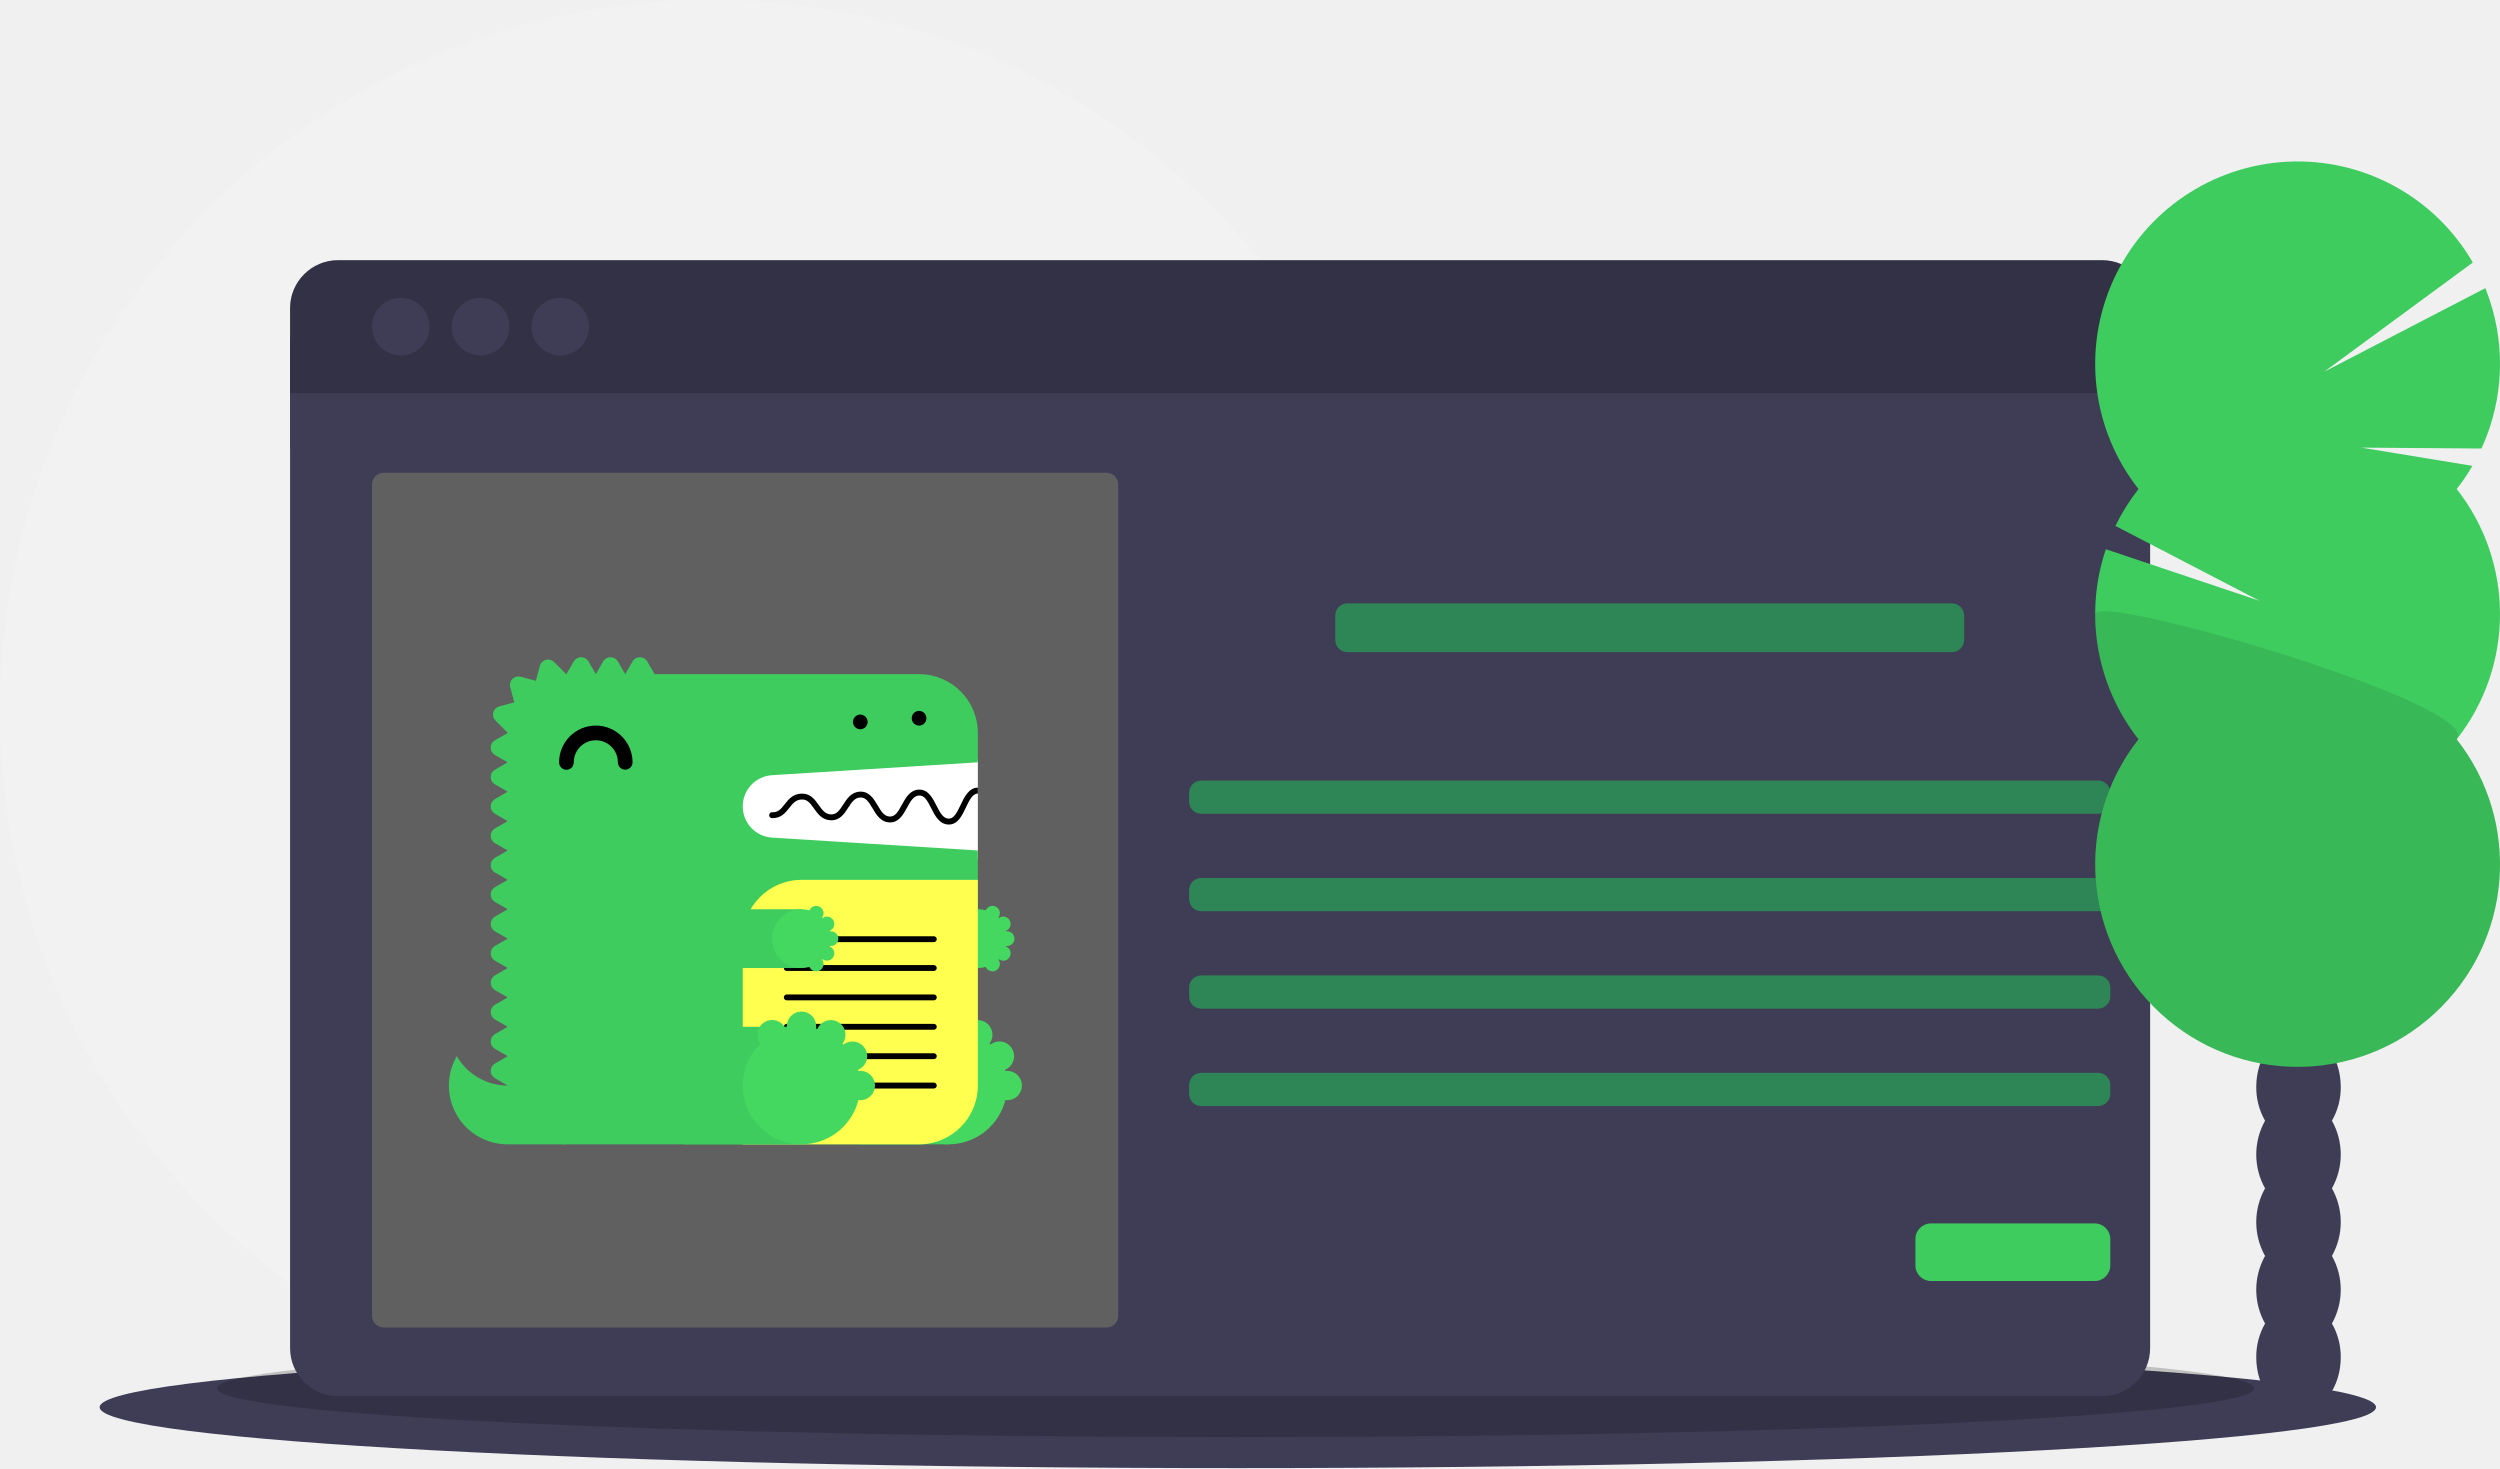
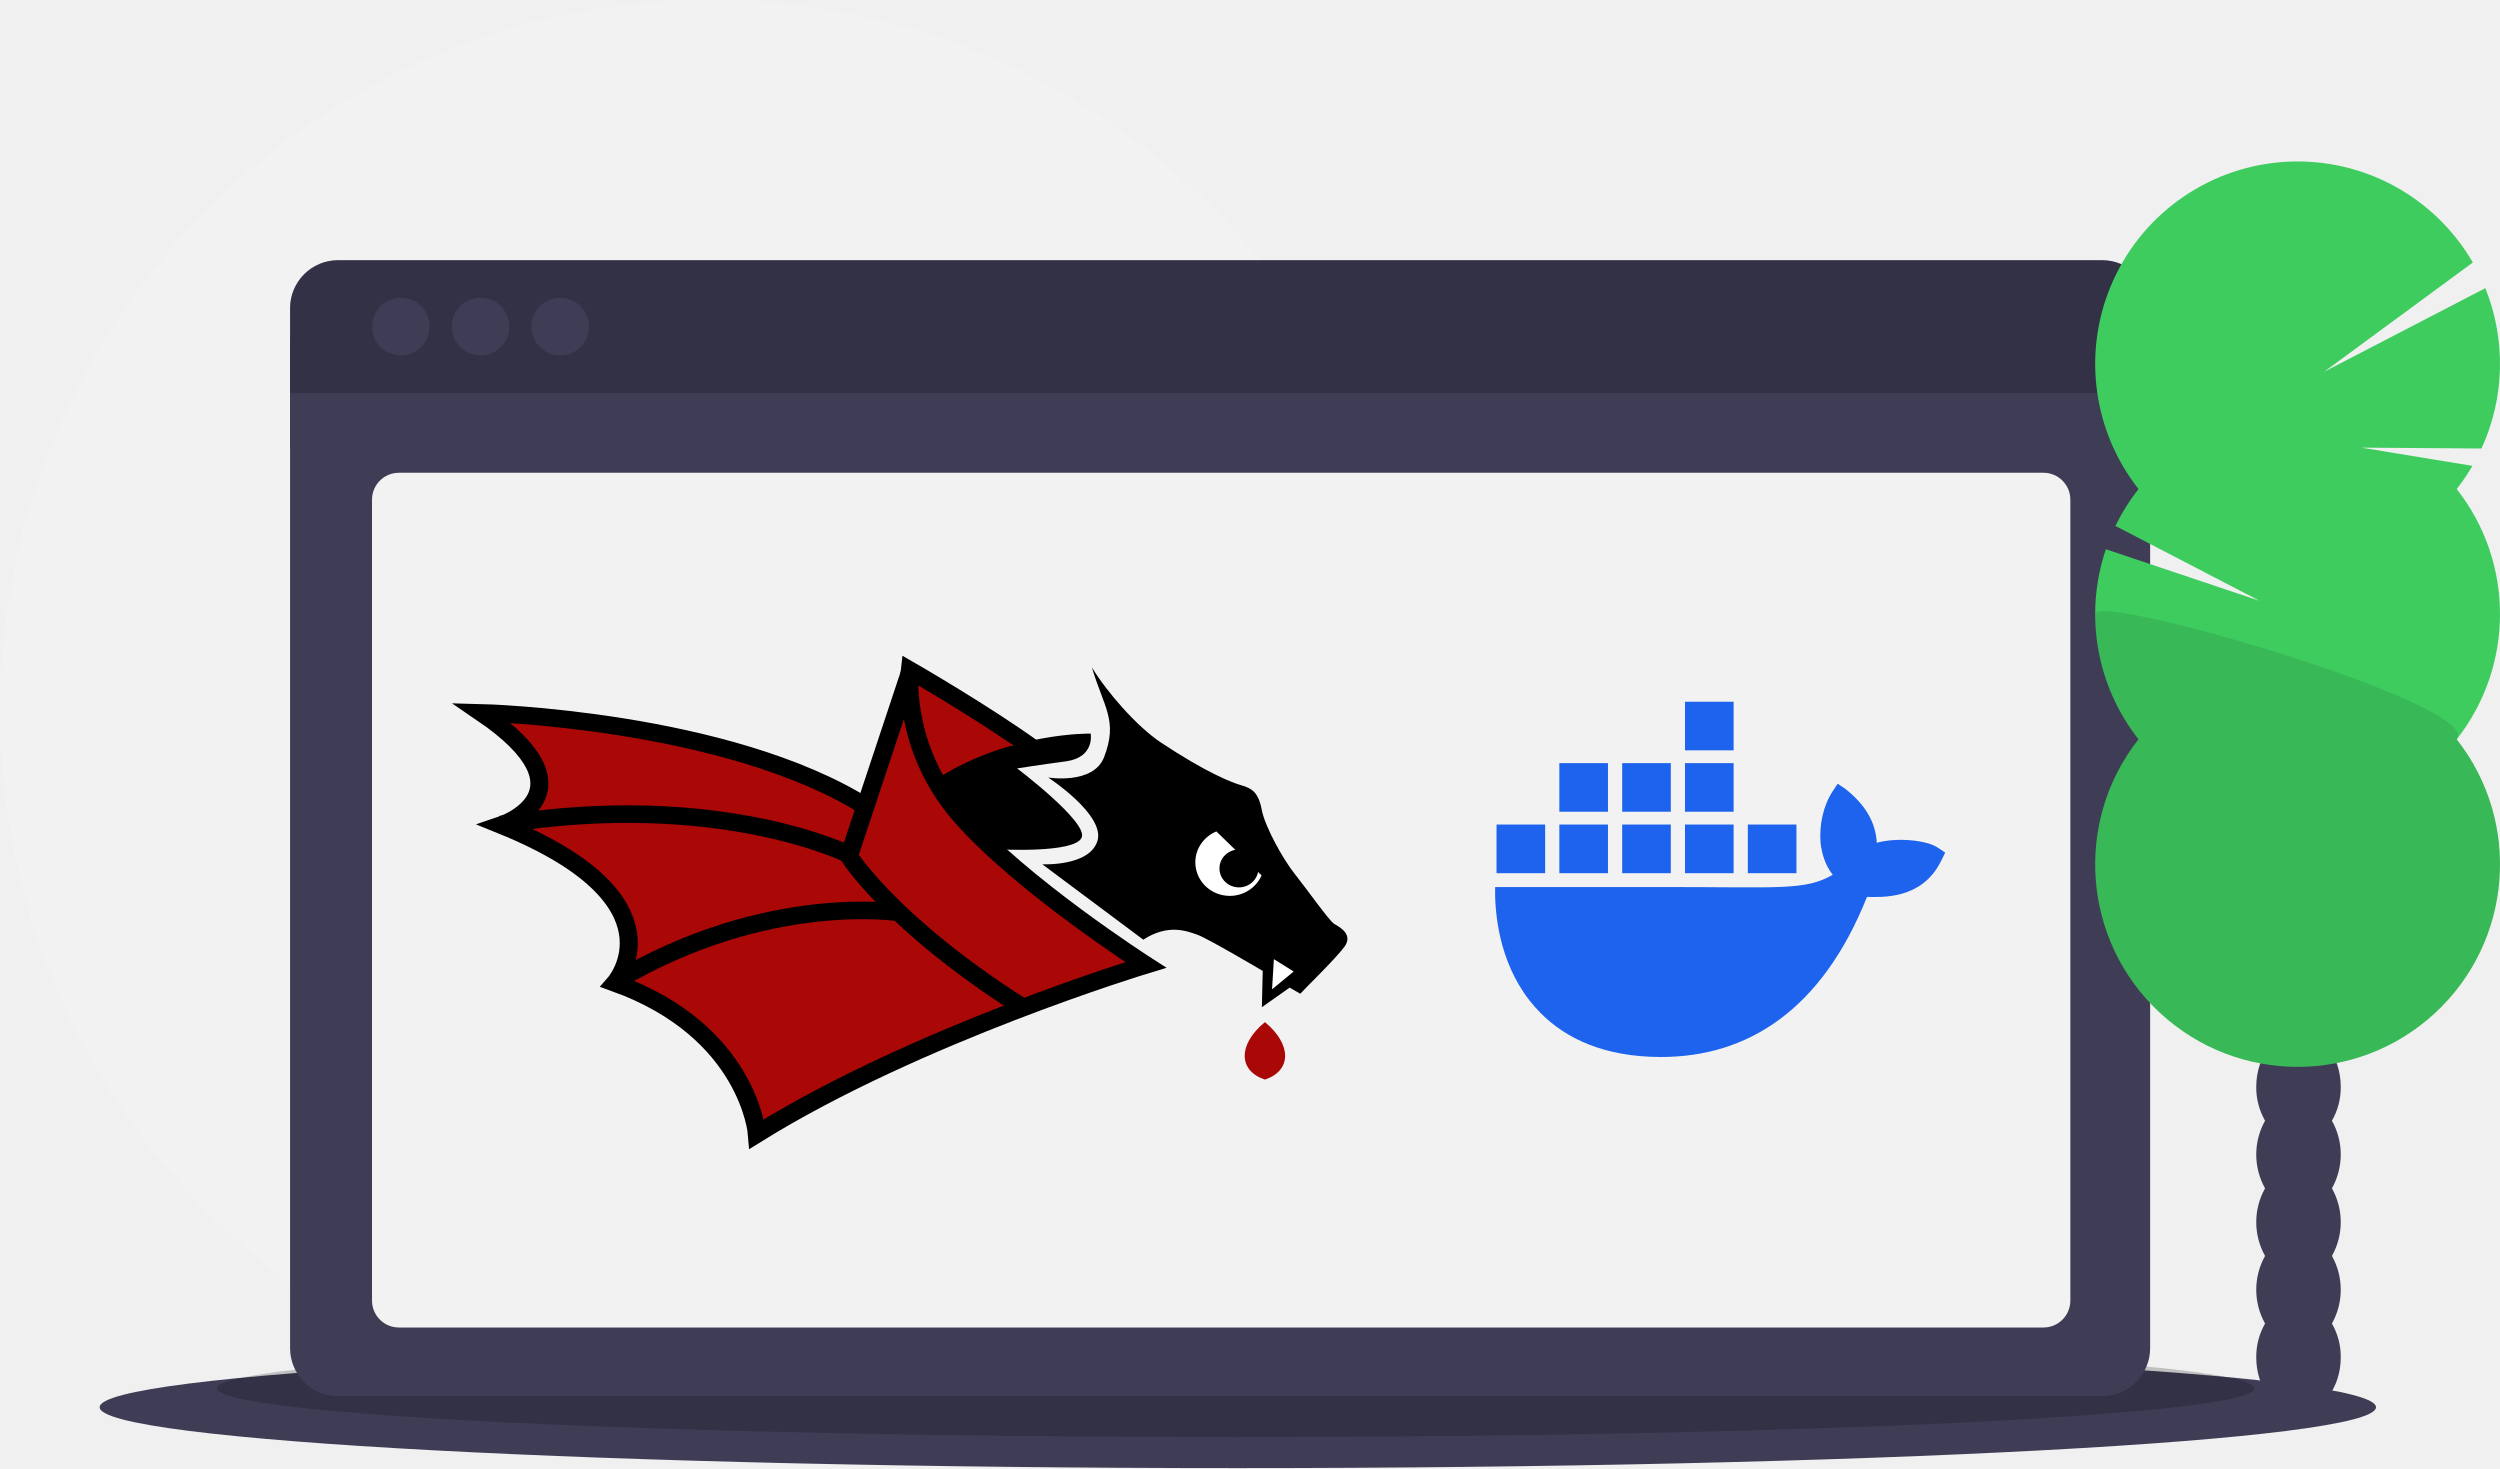
- <svg xmlns="http://www.w3.org/2000/svg" width="1129" height="663" viewBox="0 0 1129 663">
-   <circle cx="321" cy="321" r="321" fill="#f2f2f2" />
-   <ellipse cx="559" cy="635.5" rx="514" ry="27.5" fill="#3f3d56" />
-   <ellipse cx="558" cy="627" rx="460" ry="22" opacity="0.2" />
-   <rect x="131" y="152.5" width="840" height="50" fill="#3f3d56" />
-   <path d="M166.5,727.33A21.67,21.67,0,0,0,188.17,749H984.83A21.67,21.67,0,0,0,1006.5,727.33V296h-840Z" transform="translate(-35.5 -118.5)" fill="#3f3d56" />
-   <path d="M984.83,236H188.17A21.67,21.67,0,0,0,166.5,257.67V296h840V257.67A21.67,21.67,0,0,0,984.83,236Z" transform="translate(-35.5 -118.5)" fill="#3f3d56" />
-   <path d="M984.83,236H188.17A21.67,21.67,0,0,0,166.5,257.67V296h840V257.67A21.67,21.67,0,0,0,984.83,236Z" transform="translate(-35.5 -118.5)" opacity="0.2" />
-   <circle cx="181" cy="147.5" r="13" fill="#3f3d56" />
-   <circle cx="217" cy="147.5" r="13" fill="#3f3d56" />
-   <circle cx="253" cy="147.5" r="13" fill="#3f3d56" />
-   <rect x="168" y="213.5" width="337" height="386" rx="5.335" fill="#606060" />
-   <rect x="603" y="272.5" width="284" height="22" rx="5.476" fill="#2e8555" />
-   <rect x="537" y="352.5" width="416" height="15" rx="5.476" fill="#2e8555" />
-   <rect x="537" y="396.5" width="416" height="15" rx="5.476" fill="#2e8555" />
-   <rect x="537" y="440.5" width="416" height="15" rx="5.476" fill="#2e8555" />
-   <rect x="537" y="484.5" width="416" height="15" rx="5.476" fill="#2e8555" />
-   <rect x="865" y="552.5" width="88" height="26" rx="7.028" fill="#3ecc5f" />
-   <path d="M1088.603,624.616a30.114,30.114,0,0,0,3.983-15.266c0-13.797-8.544-24.981-19.083-24.981s-19.083,11.184-19.083,24.981a30.114,30.114,0,0,0,3.983,15.266,31.248,31.248,0,0,0,0,30.532,31.248,31.248,0,0,0,0,30.532,31.248,31.248,0,0,0,0,30.532,30.114,30.114,0,0,0-3.983,15.266c0,13.797,8.544,24.981,19.083,24.981s19.083-11.184,19.083-24.981a30.114,30.114,0,0,0-3.983-15.266,31.248,31.248,0,0,0,0-30.532,31.248,31.248,0,0,0,0-30.532,31.248,31.248,0,0,0,0-30.532Z" transform="translate(-35.5 -118.5)" fill="#3f3d56" />
-   <ellipse cx="1038.003" cy="460.318" rx="19.083" ry="24.981" fill="#3f3d56" />
-   <ellipse cx="1038.003" cy="429.786" rx="19.083" ry="24.981" fill="#3f3d56" />
-   <path d="M1144.939,339.345a91.611,91.611,0,0,0,7.107-10.461l-50.141-8.235,54.229.403a91.566,91.566,0,0,0,1.746-72.426l-72.754,37.741,67.097-49.321a91.413,91.413,0,1,0-150.971,102.298,91.458,91.458,0,0,0-10.425,16.669l65.087,33.814-69.4-23.292a91.46,91.46,0,0,0,14.738,85.837,91.406,91.406,0,1,0,143.689,0,91.418,91.418,0,0,0,0-113.029Z" transform="translate(-35.5 -118.5)" fill="#3ecc5f" fill-rule="evenodd" />
-   <path d="M981.688,395.859a91.013,91.013,0,0,0,19.561,56.514,91.406,91.406,0,1,0,143.689,0C1157.19,436.821,981.688,385.6,981.688,395.859Z" transform="translate(-35.5 -118.5)" opacity="0.1" />
-   <path d="M365.62,461.436H477.094v45.12H365.62Z" transform="translate(-35.5 -118.5)" fill="#fff" fill-rule="evenodd" />
-   <path d="M264.763,608.741a26.509,26.509,0,0,1-22.962-13.271,26.51,26.51,0,0,0,22.962,39.812H291.304V608.741Z" transform="translate(-35.5 -118.5)" fill="#3ecc5f" fill-rule="evenodd" />
-   <path d="M384.172,468.571l92.922-5.807V449.493a26.541,26.541,0,0,0-26.541-26.541H331.116l-3.318-5.746a3.83,3.83,0,0,0-6.635,0l-3.318,5.746-3.318-5.746a3.83,3.83,0,0,0-6.635,0l-3.318,5.746L301.257,417.205a3.83,3.83,0,0,0-6.635,0L291.304,422.951c-.029,0-.056.004-.086.004l-5.497-5.495a3.829,3.829,0,0,0-6.407,1.717l-1.817,6.773L270.607,424.103a3.83,3.83,0,0,0-4.691,4.693l1.845,6.891-6.771,1.814a3.832,3.832,0,0,0-1.72,6.41l5.497,5.497c0,.028-.004.056-.004.085l-5.746,3.318a3.83,3.83,0,0,0,0,6.635l5.746,3.318L259.016,466.081a3.83,3.83,0,0,0,0,6.635l5.746,3.318-5.746,3.318a3.83,3.83,0,0,0,0,6.635l5.746,3.318-5.746,3.318a3.83,3.83,0,0,0,0,6.635l5.746,3.318-5.746,3.318a3.83,3.83,0,0,0,0,6.635l5.746,3.318-5.746,3.318a3.83,3.83,0,0,0,0,6.635l5.746,3.318-5.746,3.318a3.83,3.83,0,0,0,0,6.635l5.746,3.318-5.746,3.318a3.83,3.83,0,0,0,0,6.635l5.746,3.318L259.016,558.976a3.83,3.83,0,0,0,0,6.635l5.746,3.318-5.746,3.318a3.83,3.83,0,0,0,0,6.635l5.746,3.318-5.746,3.318a3.83,3.83,0,0,0,0,6.635l5.746,3.318-5.746,3.318a3.83,3.83,0,0,0,0,6.635l5.746,3.318A26.541,26.541,0,0,0,291.304,635.283H450.553A26.541,26.541,0,0,0,477.094,608.741V502.575l-92.922-5.807a14.126,14.126,0,0,1,0-28.198" transform="translate(-35.5 -118.5)" fill="#3ecc5f" fill-rule="evenodd" />
-   <path d="M424.011,635.283h39.812V582.2H424.011Z" transform="translate(-35.5 -118.5)" fill="#3ecc5f" fill-rule="evenodd" />
-   <path d="M490.365,602.106a6.602,6.602,0,0,0-.848.085c-.05-.199-.098-.399-.154-.599A6.627,6.627,0,1,0,482.806,590.21q-.22-.225-.445-.446a6.624,6.624,0,1,0-11.397-6.564c-.196-.056-.394-.102-.591-.153a6.64,6.64,0,1,0-13.101,0c-.196.05-.394.097-.591.153a6.628,6.628,0,1,0-11.397,6.564,26.528,26.528,0,1,0,44.231,25.528,6.621,6.621,0,1,0,.848-13.186" transform="translate(-35.5 -118.5)" fill="#44d860" fill-rule="evenodd" />
-   <path d="M437.282,555.658H477.094V529.117H437.282Z" transform="translate(-35.5 -118.5)" fill="#3ecc5f" fill-rule="evenodd" />
-   <path d="M490.365,545.705a3.318,3.318,0,0,0,0-6.635,3.411,3.411,0,0,0-.423.042c-.027-.1-.049-.199-.077-.299a3.319,3.319,0,0,0-1.278-6.379,3.282,3.282,0,0,0-2.001.687q-.109-.113-.223-.223a3.282,3.282,0,0,0,.671-1.983,3.318,3.318,0,0,0-6.37-1.299,13.271,13.271,0,1,0,0,25.541,3.318,3.318,0,0,0,6.37-1.299,3.282,3.282,0,0,0-.671-1.983q.113-.109.223-.223a3.282,3.282,0,0,0,2.001.687,3.318,3.318,0,0,0,1.278-6.379c.028-.098.05-.199.077-.299a3.413,3.413,0,0,0,.423.042" transform="translate(-35.5 -118.5)" fill="#44d860" fill-rule="evenodd" />
-   <path d="M317.845,466.081a3.318,3.318,0,0,1-3.318-3.318,9.953,9.953,0,1,0-19.906,0,3.318,3.318,0,1,1-6.635,0,16.588,16.588,0,1,1,33.177,0,3.318,3.318,0,0,1-3.318,3.318" transform="translate(-35.5 -118.5)" fill-rule="evenodd" />
-   <path d="M370.928,635.283h79.624A26.541,26.541,0,0,0,477.094,608.741v-92.895H397.47a26.541,26.541,0,0,0-26.541,26.541Z" transform="translate(-35.5 -118.5)" fill="#ffff50" fill-rule="evenodd" />
-   <path d="M457.214,556.985H390.808a1.327,1.327,0,0,1,0-2.654h66.407a1.327,1.327,0,0,1,0,2.654m0,26.541H390.808a1.327,1.327,0,1,1,0-2.654h66.407a1.327,1.327,0,0,1,0,2.654m0,26.541H390.808a1.327,1.327,0,1,1,0-2.654h66.407a1.327,1.327,0,0,1,0,2.654m0-66.107H390.808a1.327,1.327,0,0,1,0-2.654h66.407a1.327,1.327,0,0,1,0,2.654m0,26.295H390.808a1.327,1.327,0,0,1,0-2.654h66.407a1.327,1.327,0,0,1,0,2.654m0,26.541H390.808a1.327,1.327,0,0,1,0-2.654h66.407a1.327,1.327,0,0,1,0,2.654M477.094,474.191c-.016,0-.029-.008-.045-.007-4.101.139-6.041,4.241-7.753,7.86-1.786,3.782-3.168,6.241-5.432,6.167-2.507-.09-3.94-2.922-5.458-5.919-1.744-3.442-3.734-7.347-7.913-7.201-4.042.138-5.989,3.708-7.706,6.857-1.827,3.355-3.071,5.395-5.469,5.3-2.557-.093-3.916-2.395-5.489-5.06-1.753-2.967-3.78-6.304-7.878-6.189-3.973.137-5.925,3.165-7.648,5.839-1.822,2.827-3.099,4.549-5.527,4.447-2.618-.093-3.971-2.004-5.535-4.216-1.757-2.486-3.737-5.299-7.823-5.162-3.886.133-5.838,2.614-7.559,4.801-1.635,2.076-2.912,3.718-5.612,3.615a1.328,1.328,0,1,0-.096,2.654c4.004.134,6.032-2.389,7.793-4.628,1.562-1.985,2.91-3.699,5.564-3.789,2.556-.109,3.754,1.48,5.567,4.041,1.721,2.434,3.675,5.194,7.605,5.336,4.118.138,6.099-2.939,7.854-5.663,1.569-2.434,2.922-4.535,5.507-4.624,2.379-.089,3.675,1.792,5.501,4.885,1.721,2.916,3.671,6.219,7.68,6.365,4.147.143,6.15-3.477,7.895-6.682,1.512-2.771,2.938-5.388,5.466-5.476,2.379-.056,3.62,2.117,5.456,5.746,1.715,3.388,3.659,7.226,7.73,7.373l.224.004c4.066,0,5.996-4.081,7.704-7.689,1.512-3.198,2.942-6.211,5.397-6.334Z" transform="translate(-35.5 -118.5)" fill-rule="evenodd" />
-   <path d="M344.387,635.283h53.083V582.2H344.387Z" transform="translate(-35.5 -118.5)" fill="#3ecc5f" fill-rule="evenodd" />
-   <path d="M424.011,602.106a6.602,6.602,0,0,0-.848.085c-.05-.199-.098-.399-.154-.599A6.627,6.627,0,1,0,416.452,590.21q-.22-.225-.445-.446a6.624,6.624,0,1,0-11.397-6.564c-.196-.056-.394-.102-.591-.153a6.64,6.64,0,1,0-13.101,0c-.196.05-.394.097-.591.153a6.628,6.628,0,1,0-11.397,6.564,26.528,26.528,0,1,0,44.231,25.528,6.621,6.621,0,1,0,.848-13.186" transform="translate(-35.5 -118.5)" fill="#44d860" fill-rule="evenodd" />
-   <path d="M344.387,555.658h53.083V529.117H344.387Z" transform="translate(-35.5 -118.5)" fill="#3ecc5f" fill-rule="evenodd" />
-   <path d="M410.74,545.705a3.318,3.318,0,1,0,0-6.635,3.411,3.411,0,0,0-.423.042c-.027-.1-.049-.199-.077-.299a3.319,3.319,0,0,0-1.278-6.379,3.282,3.282,0,0,0-2.001.687q-.109-.113-.223-.223a3.282,3.282,0,0,0,.671-1.983,3.318,3.318,0,0,0-6.37-1.299,13.271,13.271,0,1,0,0,25.541,3.318,3.318,0,0,0,6.37-1.299,3.282,3.282,0,0,0-.671-1.983q.113-.109.223-.223a3.282,3.282,0,0,0,2.001.687,3.318,3.318,0,0,0,1.278-6.379c.028-.098.05-.199.077-.299a3.413,3.413,0,0,0,.423.042" transform="translate(-35.5 -118.5)" fill="#44d860" fill-rule="evenodd" />
-   <path d="M424.011,447.834a3.603,3.603,0,0,1-.65-.066,3.344,3.344,0,0,1-.624-.186,3.447,3.447,0,0,1-.572-.305,5.027,5.027,0,0,1-.504-.411,3.887,3.887,0,0,1-.41-.504,3.275,3.275,0,0,1-.557-1.845,3.602,3.602,0,0,1,.066-.65,3.826,3.826,0,0,1,.184-.624,3.489,3.489,0,0,1,.307-.571,3.197,3.197,0,0,1,.914-.916,3.447,3.447,0,0,1,.572-.305,3.344,3.344,0,0,1,.624-.186,3.069,3.069,0,0,1,1.301,0,3.223,3.223,0,0,1,1.194.491,5.028,5.028,0,0,1,.504.411,4.88,4.88,0,0,1,.411.504,3.382,3.382,0,0,1,.305.571,3.478,3.478,0,0,1,.252,1.274A3.364,3.364,0,0,1,426.36,446.865a5.027,5.027,0,0,1-.504.411,3.306,3.306,0,0,1-1.845.557m26.541-1.659a3.388,3.388,0,0,1-2.35-.969,5.042,5.042,0,0,1-.41-.504,3.275,3.275,0,0,1-.557-1.845,3.387,3.387,0,0,1,.967-2.349,5.026,5.026,0,0,1,.504-.411,3.447,3.447,0,0,1,.572-.305,3.343,3.343,0,0,1,.624-.186,3.07,3.07,0,0,1,1.301,0,3.224,3.224,0,0,1,1.194.491,5.026,5.026,0,0,1,.504.411,3.388,3.388,0,0,1,.969,2.349,3.726,3.726,0,0,1-.066.65,3.374,3.374,0,0,1-.186.624,4.715,4.715,0,0,1-.305.571,4.88,4.88,0,0,1-.411.504,5.026,5.026,0,0,1-.504.411,3.305,3.305,0,0,1-1.845.557" transform="translate(-35.5 -118.5)" fill-rule="evenodd" />
+ <svg xmlns="http://www.w3.org/2000/svg" width="1129" height="663" viewBox="0 0 1129 663" version="1.1" id="svg29">
+   <defs id="defs29" />
+   <circle cx="321" cy="321" r="321" fill="#f2f2f2" id="circle1" />
+   <ellipse cx="559" cy="635.5" rx="514" ry="27.5" fill="#3f3d56" id="ellipse1" />
+   <ellipse cx="558" cy="627" rx="460" ry="22" opacity="0.2" id="ellipse2" />
+   <rect x="131" y="152.5" width="840" height="50" fill="#3f3d56" id="rect2" />
+   <path d="M166.5,727.33A21.67,21.67,0,0,0,188.17,749H984.83A21.67,21.67,0,0,0,1006.5,727.33V296h-840Z" transform="translate(-35.5 -118.5)" fill="#3f3d56" id="path2" />
+   <path d="M984.83,236H188.17A21.67,21.67,0,0,0,166.5,257.67V296h840V257.67A21.67,21.67,0,0,0,984.83,236Z" transform="translate(-35.5 -118.5)" fill="#3f3d56" id="path3" />
+   <path d="M984.83,236H188.17A21.67,21.67,0,0,0,166.5,257.67V296h840V257.67A21.67,21.67,0,0,0,984.83,236Z" transform="translate(-35.5 -118.5)" opacity="0.2" id="path4" />
+   <circle cx="181" cy="147.5" r="13" fill="#3f3d56" id="circle4" />
+   <circle cx="217" cy="147.5" r="13" fill="#3f3d56" id="circle5" />
+   <circle cx="253" cy="147.5" r="13" fill="#3f3d56" id="circle6" />
+   <rect x="168" y="213.5" width="766.968" height="386" rx="12.142" fill="#606060" id="rect6" style="stroke-width:1.509;fill:#f2f2f2;fill-opacity:1" />
+   <path class="cls-1" d="m 875.151,382.815 c -4.983,-3.355 -18.079,-4.787 -27.6,-2.223 -0.513,-9.483 -5.403,-17.474 -14.348,-24.447 l -3.312,-2.223 -2.207,3.333 c -4.338,6.585 -6.166,15.359 -5.518,23.334 0.511,4.914 2.22,10.437 5.518,14.445 -12.391,7.188 -23.812,5.556 -74.394,5.556 h -78.095 c -0.228,11.421 1.607,33.392 15.579,51.278 1.543,1.976 3.236,3.887 5.072,5.728 11.359,11.375 28.522,19.716 54.186,19.74 39.152,0.035 72.698,-21.127 93.102,-72.297 6.714,0.11 24.439,1.204 33.113,-15.558 0.212,-0.282 2.207,-4.446 2.207,-4.446 l -3.306,-2.223 z M 726.162,372.37 h -21.96 v 21.96 h 21.96 z m 28.371,0 h -21.96 v 21.96 h 21.96 z m 28.371,0 h -21.96 v 21.96 h 21.96 z m 28.371,0 h -21.96 v 21.96 h 21.96 z m -113.484,0 h -21.96 v 21.96 h 21.96 z m 28.371,-27.737 h -21.96 v 21.96 h 21.96 z m 28.371,0 h -21.96 v 21.96 h 21.96 z m 28.371,0 h -21.96 v 21.96 h 21.96 z m 0,-27.739 h -21.96 v 21.96 h 21.96 z" id="path1-4" style="fill:#1d63ed;stroke-width:0px" />
+   <path d="M1088.603,624.616a30.114,30.114,0,0,0,3.983-15.266c0-13.797-8.544-24.981-19.083-24.981s-19.083,11.184-19.083,24.981a30.114,30.114,0,0,0,3.983,15.266,31.248,31.248,0,0,0,0,30.532,31.248,31.248,0,0,0,0,30.532,31.248,31.248,0,0,0,0,30.532,30.114,30.114,0,0,0-3.983,15.266c0,13.797,8.544,24.981,19.083,24.981s19.083-11.184,19.083-24.981a30.114,30.114,0,0,0-3.983-15.266,31.248,31.248,0,0,0,0-30.532,31.248,31.248,0,0,0,0-30.532,31.248,31.248,0,0,0,0-30.532Z" transform="translate(-35.5 -118.5)" fill="#3f3d56" id="path12" />
+   <ellipse cx="1038.003" cy="460.318" rx="19.083" ry="24.981" fill="#3f3d56" id="ellipse12" />
+   <ellipse cx="1038.003" cy="429.786" rx="19.083" ry="24.981" fill="#3f3d56" id="ellipse13" />
+   <path d="M1144.939,339.345a91.611,91.611,0,0,0,7.107-10.461l-50.141-8.235,54.229.403a91.566,91.566,0,0,0,1.746-72.426l-72.754,37.741,67.097-49.321a91.413,91.413,0,1,0-150.971,102.298,91.458,91.458,0,0,0-10.425,16.669l65.087,33.814-69.4-23.292a91.46,91.46,0,0,0,14.738,85.837,91.406,91.406,0,1,0,143.689,0,91.418,91.418,0,0,0,0-113.029Z" transform="translate(-35.5 -118.5)" fill="#3ecc5f" fill-rule="evenodd" id="path13" />
+   <path d="M981.688,395.859a91.013,91.013,0,0,0,19.561,56.514,91.406,91.406,0,1,0,143.689,0C1157.19,436.821,981.688,385.6,981.688,395.859Z" transform="translate(-35.5 -118.5)" opacity="0.1" id="path14" />
+   <g id="g1" transform="matrix(-4.073917,0,0,3.964585,630.9145,227.3363)">
+     <path style="opacity:1;fill:#aa0707;fill-opacity:1;stroke:none;stroke-width:2;stroke-opacity:0.697" d="m -48.923,157.366 12.023,-7.802 5.628,14.581 c 0,0 24.94,-11.127 41.439,-9.976 0,0 -10.488,7.802 -2.686,12.79 0,0 -17.139,7.29 -12.023,17.65 0,0 -11.639,4.349 -15.348,17.394 0,0 -28.394,-15.86 -42.207,-19.185 0,0 22.894,-16.627 22.766,-20.848 z" id="path1" transform="translate(90.49213,-130.2921)" />
+     <path d="m 14.65,59.088 c 2.986,2.516 2.986,5.535 0,6.541 -2.987,-1.006 -2.987,-4.025 0,-6.541 z" fill="#add8e6" stroke="#0000ff" stroke-width="0.463" id="path1-7" style="fill:#aa0707;fill-opacity:1;stroke:none" />
+     <circle style="fill:#ffffff;fill-opacity:1;stroke:none;stroke-width:6.615" id="path3-9" cx="18.661" cy="40.863" r="4.386" />
+     <g id="g15" transform="translate(-28.1002,-118.6015)">
+       <path style="fill:#ffffff;fill-opacity:1;stroke:none;stroke-width:6.615;stroke-dasharray:none;stroke-opacity:1" id="path12-4" d="m 37.471,169.74 1.017,-0.619 1.017,-0.619 0.028,1.191 0.028,1.191 -1.045,-0.571 z" transform="matrix(1.428357,0,0,1.725045,-14.33095,-120.7093)" />
+       <path id="path2-0" style="fill:#000000;fill-opacity:1;stroke:none;stroke-width:0.265;stroke-opacity:1" d="m 61.927,137.286 c -1.651,2.799 -4.971,6.727 -7.654,8.557 -5.02,3.424 -7.868,4.567 -8.953,4.884 -1.085,0.317 -1.854,0.768 -2.216,2.758 -0.362,1.99 -2.421,5.732 -3.663,7.326 -1.346,1.727 -3.843,5.381 -4.386,5.698 -0.543,0.317 -2.126,1.176 -1.131,2.578 0.995,1.402 4.409,4.782 4.906,5.37 l 1.176,-0.701 3.08,2.23 -0.095,-4.129 c 0,0 6.142,-3.738 7.278,-4.137 1.135,-0.4 3.198,-1.263 5.963,0.576 l 11.191,-8.586 c 0,0 -5.282,0.266 -6.118,-2.696 -0.837,-2.962 5.472,-7.19 5.472,-7.19 0,0 -5.002,0.849 -6.195,-2.306 -1.583,-4.185 0.033,-5.673 1.346,-10.231 z m -13.798,18.68 c 1.295,0.548 2.334,1.864 2.334,3.521 0,2.11 -1.711,3.821 -3.821,3.821 -1.709,0 -3.004,-1.098 -3.521,-2.334 0,-0.011 5.008,-5.008 5.008,-5.008 z m -6.373,14.551 0.201,3.434 -2.397,-2.028 z" />
+       <circle style="fill:#000000;fill-opacity:1;stroke:none;stroke-width:0.265;stroke-opacity:1" id="path4-8" cx="45.629" cy="160.181" r="2.159" />
+       <path style="fill:#000000;fill-opacity:1;stroke:none;stroke-width:0.265;stroke-opacity:1" d="m 72.362,157.998 c 0,0 -8.569,0.512 -9.305,-1.343 -0.698,-1.761 7.162,-7.866 7.162,-7.866 0,0 -2.476,-0.406 -5.372,-0.799 -3.293,-0.448 -2.782,-3.166 -2.782,-3.166 0,0 8.761,-0.192 16.851,5.02 0,0 -2.814,5.883 -6.555,8.154 z" id="path6-3" />
+       <path style="fill:none;fill-opacity:1;stroke:#000000;stroke-width:2;stroke-dasharray:none;stroke-opacity:1" d="m 68.308,146.609 c 5.5,-4.093 13.807,-9.01 13.807,-9.01 0,0 1.023,8.697 -5.628,16.563 -6.651,7.866 -20.528,17.011 -20.528,17.011 0,0 25.26,7.866 43.102,19.249 0,0 0.895,-11.703 15.732,-17.202 0,0 -7.994,-9.401 12.598,-17.97 0,0 -10.807,-3.709 2.174,-12.79 0,0 -27.307,0.703 -42.782,10.807" id="path7-9" />
+       <path style="fill:none;fill-opacity:1;stroke:#000000;stroke-width:2;stroke-dasharray:none;stroke-opacity:1" d="m 82.082,137.794 6.783,20.982 c 0,0 -4.704,7.727 -19.22,17.192" id="path8-7" />
+       <path style="fill:none;fill-opacity:1;stroke:#000000;stroke-width:2;stroke-dasharray:none;stroke-opacity:1" d="m 88.765,158.638 c 0,0 14.453,-7.482 38.69,-3.453" id="path9-1" />
+       <path style="fill:none;fill-opacity:1;stroke:#000000;stroke-width:2;stroke-dasharray:none;stroke-opacity:1" d="m 83.138,165.224 c 0,0 14.708,-2.494 31.655,7.866" id="path10-4" />
+     </g>
+   </g>
</svg>
